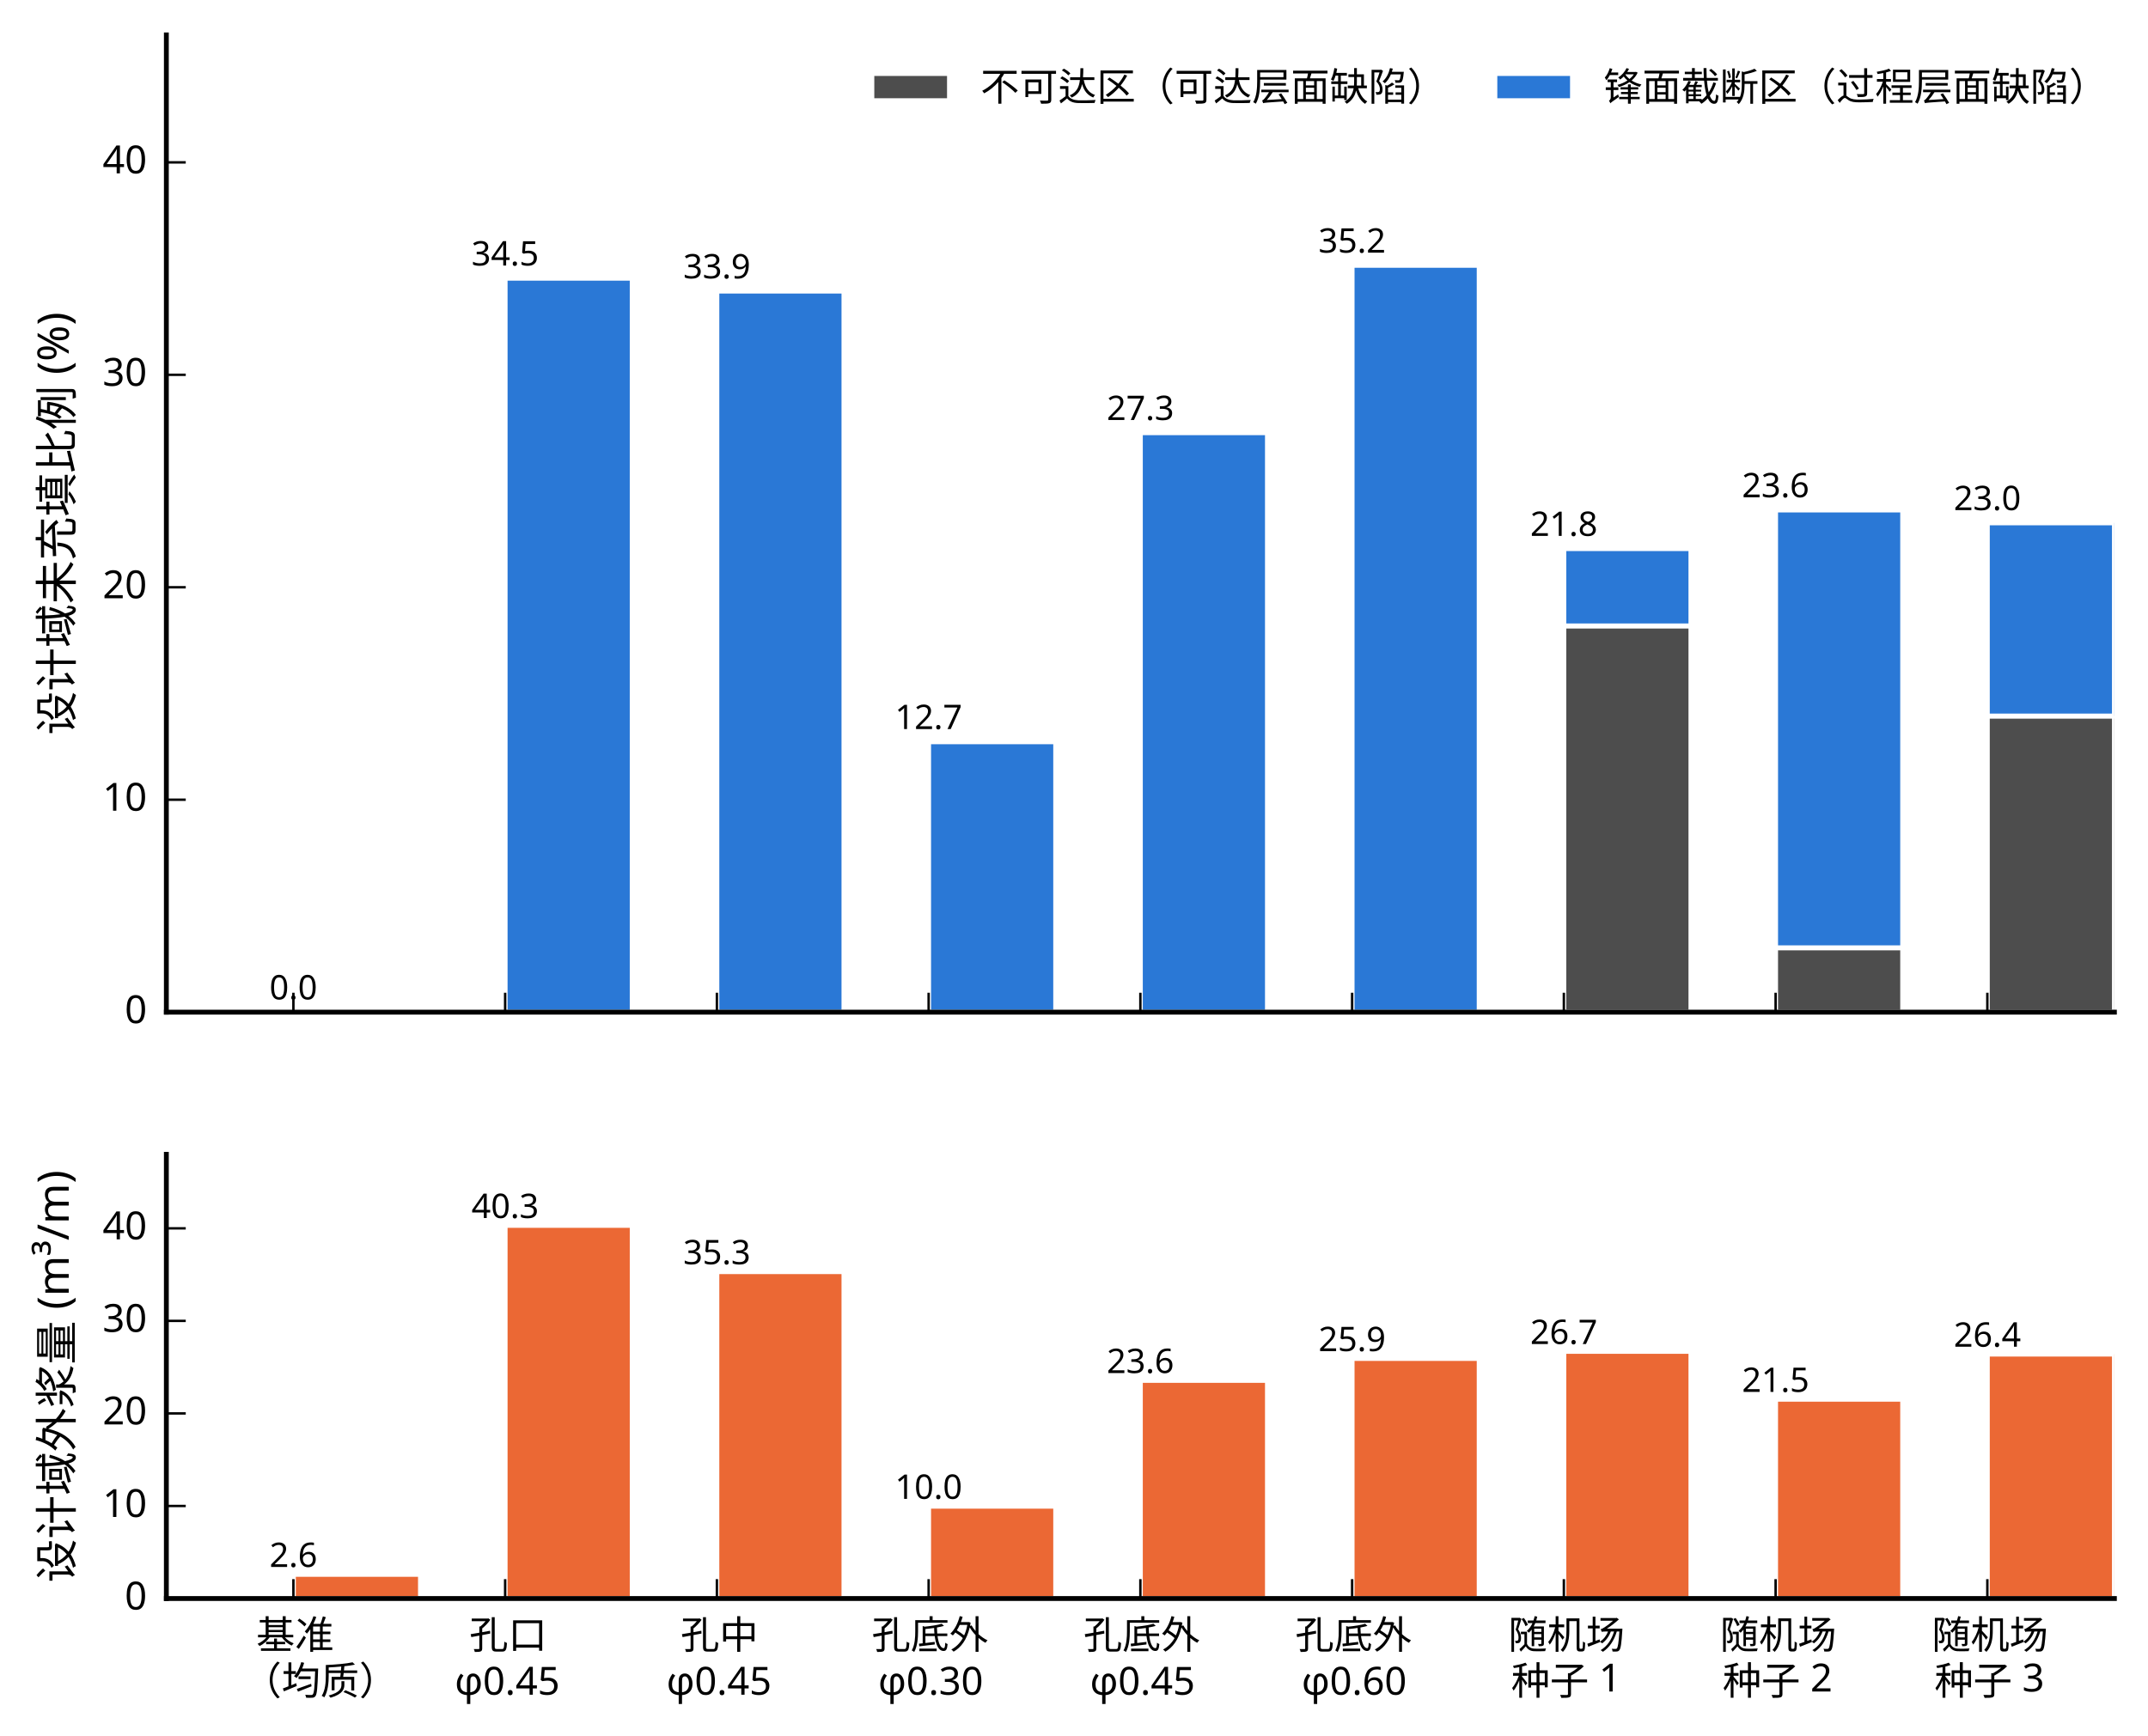
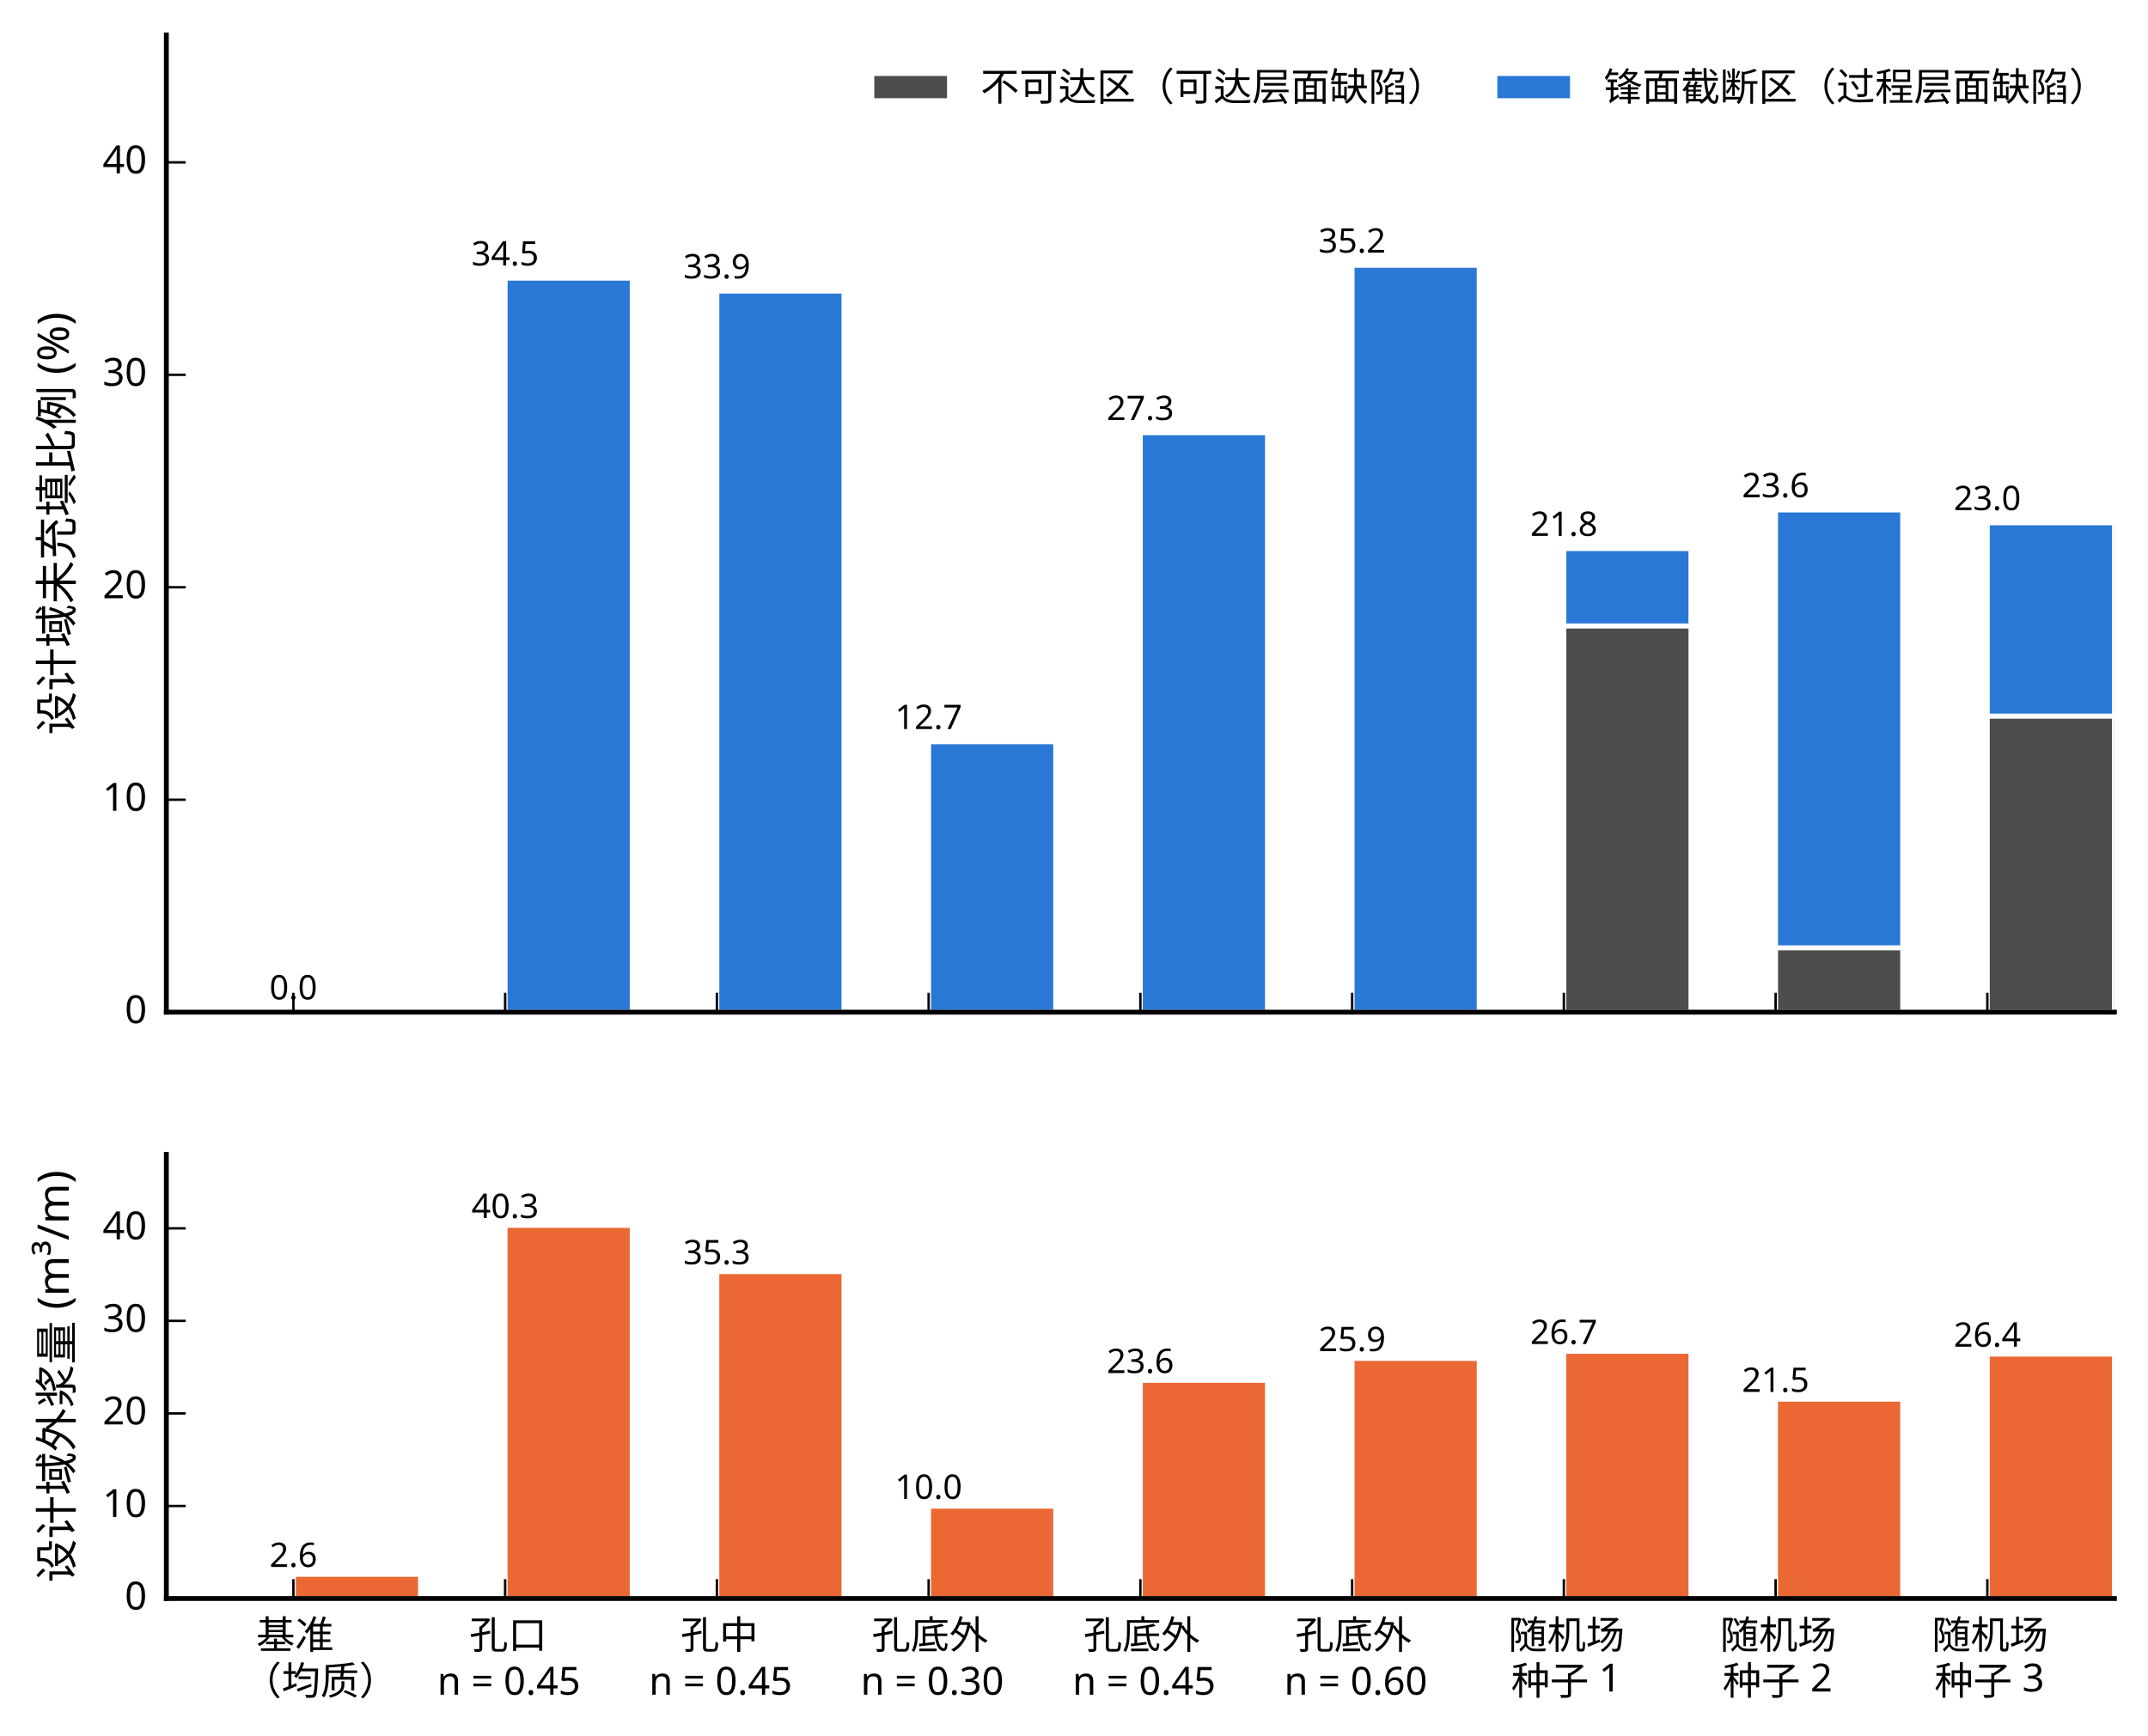
<svg xmlns="http://www.w3.org/2000/svg" xmlns:xlink="http://www.w3.org/1999/xlink" height="358pt" version="1.1" viewBox="0 0 443 358" width="443pt">
  <defs>
    <style type="text/css">
*{stroke-linecap:butt;stroke-linejoin:round;}
  </style>
  </defs>
  <g id="figure_1">
    <g id="patch_1">
      <path d=" M0 358.633 L443.269 358.633 L443.269 0 L0 0 z " style="fill:#ffffff;" />
    </g>
    <g id="axes_1">
      <g id="patch_2">
        <path d=" M34.309 208.8 L436.069 208.8 L436.069 7.2 L34.309 7.2 z " style="fill:#ffffff;" />
      </g>
      <g id="patch_3">
        <path clip-path="url(#pef7573c309)" d=" M60.511 208.8 L86.713 208.8 L86.713 208.8 L60.511 208.8 z " style="fill:#4d4d4d;stroke:#ffffff;stroke-linejoin:miter;" />
      </g>
      <g id="patch_4">
        <path clip-path="url(#pef7573c309)" d=" M104.181 208.8 L130.382 208.8 L130.382 208.8 L104.181 208.8 z " style="fill:#4d4d4d;stroke:#ffffff;stroke-linejoin:miter;" />
      </g>
      <g id="patch_5">
        <path clip-path="url(#pef7573c309)" d=" M147.85 208.8 L174.052 208.8 L174.052 208.8 L147.85 208.8 z " style="fill:#4d4d4d;stroke:#ffffff;stroke-linejoin:miter;" />
      </g>
      <g id="patch_6">
        <path clip-path="url(#pef7573c309)" d=" M191.52 208.8 L217.722 208.8 L217.722 208.8 L191.52 208.8 z " style="fill:#4d4d4d;stroke:#ffffff;stroke-linejoin:miter;" />
      </g>
      <g id="patch_7">
        <path clip-path="url(#pef7573c309)" d=" M235.189 208.8 L261.391 208.8 L261.391 208.8 L235.189 208.8 z " style="fill:#4d4d4d;stroke:#ffffff;stroke-linejoin:miter;" />
      </g>
      <g id="patch_8">
        <path clip-path="url(#pef7573c309)" d=" M278.859 208.8 L305.061 208.8 L305.061 208.8 L278.859 208.8 z " style="fill:#4d4d4d;stroke:#ffffff;stroke-linejoin:miter;" />
      </g>
      <g id="patch_9">
        <path clip-path="url(#pef7573c309)" d=" M322.529 208.8 L348.73 208.8 L348.73 129.116 L322.529 129.116 z " style="fill:#4d4d4d;stroke:#ffffff;stroke-linejoin:miter;" />
      </g>
      <g id="patch_10">
        <path clip-path="url(#pef7573c309)" d=" M366.198 208.8 L392.4 208.8 L392.4 195.519 L366.198 195.519 z " style="fill:#4d4d4d;stroke:#ffffff;stroke-linejoin:miter;" />
      </g>
      <g id="patch_11">
        <path clip-path="url(#pef7573c309)" d=" M409.868 208.8 L436.069 208.8 L436.069 147.709 L409.868 147.709 z " style="fill:#4d4d4d;stroke:#ffffff;stroke-linejoin:miter;" />
      </g>
      <g id="patch_12">
        <path clip-path="url(#pef7573c309)" d=" M60.511 208.8 L86.713 208.8 L86.713 208.8 L60.511 208.8 z " style="fill:#2a78d6;stroke:#ffffff;stroke-linejoin:miter;" />
      </g>
      <g id="patch_13">
        <path clip-path="url(#pef7573c309)" d=" M104.181 208.8 L130.382 208.8 L130.382 57.401 L104.181 57.401 z " style="fill:#2a78d6;stroke:#ffffff;stroke-linejoin:miter;" />
      </g>
      <g id="patch_14">
        <path clip-path="url(#pef7573c309)" d=" M147.85 208.8 L174.052 208.8 L174.052 60.057 L147.85 60.057 z " style="fill:#2a78d6;stroke:#ffffff;stroke-linejoin:miter;" />
      </g>
      <g id="patch_15">
        <path clip-path="url(#pef7573c309)" d=" M191.52 208.8 L217.722 208.8 L217.722 153.021 L191.52 153.021 z " style="fill:#2a78d6;stroke:#ffffff;stroke-linejoin:miter;" />
      </g>
      <g id="patch_16">
        <path clip-path="url(#pef7573c309)" d=" M235.189 208.8 L261.391 208.8 L261.391 89.274 L235.189 89.274 z " style="fill:#2a78d6;stroke:#ffffff;stroke-linejoin:miter;" />
      </g>
      <g id="patch_17">
        <path clip-path="url(#pef7573c309)" d=" M278.859 208.8 L305.061 208.8 L305.061 54.745 L278.859 54.745 z " style="fill:#2a78d6;stroke:#ffffff;stroke-linejoin:miter;" />
      </g>
      <g id="patch_18">
        <path clip-path="url(#pef7573c309)" d=" M322.529 129.116 L348.73 129.116 L348.73 113.179 L322.529 113.179 z " style="fill:#2a78d6;stroke:#ffffff;stroke-linejoin:miter;" />
      </g>
      <g id="patch_19">
        <path clip-path="url(#pef7573c309)" d=" M366.198 195.519 L392.4 195.519 L392.4 105.211 L366.198 105.211 z " style="fill:#2a78d6;stroke:#ffffff;stroke-linejoin:miter;" />
      </g>
      <g id="patch_20">
        <path clip-path="url(#pef7573c309)" d=" M409.868 147.709 L436.069 147.709 L436.069 107.867 L409.868 107.867 z " style="fill:#2a78d6;stroke:#ffffff;stroke-linejoin:miter;" />
      </g>
      <g id="patch_21">
        <path d=" M34.309 208.8 L436.069 208.8" style="fill:none;stroke:#000000;stroke-linecap:square;stroke-linejoin:miter;" />
      </g>
      <g id="patch_22">
        <path d=" M34.309 208.8 L34.309 7.2" style="fill:none;stroke:#000000;stroke-linecap:square;stroke-linejoin:miter;" />
      </g>
      <g id="matplotlib.axis_1">
        <g id="xtick_1">
          <g id="line2d_1">
            <defs>
              <path d=" M0 0 L0 -4" id="m93b0483c22" style="stroke:#000000;stroke-width:0.5;" />
            </defs>
            <g>
              <use style="stroke:#000000;stroke-width:0.5;" x="60.511" xlink:href="#m93b0483c22" y="208.8" />
            </g>
          </g>
        </g>
        <g id="xtick_2">
          <g id="line2d_2">
            <g>
              <use style="stroke:#000000;stroke-width:0.5;" x="104.181" xlink:href="#m93b0483c22" y="208.8" />
            </g>
          </g>
        </g>
        <g id="xtick_3">
          <g id="line2d_3">
            <g>
              <use style="stroke:#000000;stroke-width:0.5;" x="147.85" xlink:href="#m93b0483c22" y="208.8" />
            </g>
          </g>
        </g>
        <g id="xtick_4">
          <g id="line2d_4">
            <g>
              <use style="stroke:#000000;stroke-width:0.5;" x="191.52" xlink:href="#m93b0483c22" y="208.8" />
            </g>
          </g>
        </g>
        <g id="xtick_5">
          <g id="line2d_5">
            <g>
              <use style="stroke:#000000;stroke-width:0.5;" x="235.189" xlink:href="#m93b0483c22" y="208.8" />
            </g>
          </g>
        </g>
        <g id="xtick_6">
          <g id="line2d_6">
            <g>
              <use style="stroke:#000000;stroke-width:0.5;" x="278.859" xlink:href="#m93b0483c22" y="208.8" />
            </g>
          </g>
        </g>
        <g id="xtick_7">
          <g id="line2d_7">
            <g>
              <use style="stroke:#000000;stroke-width:0.5;" x="322.529" xlink:href="#m93b0483c22" y="208.8" />
            </g>
          </g>
        </g>
        <g id="xtick_8">
          <g id="line2d_8">
            <g>
              <use style="stroke:#000000;stroke-width:0.5;" x="366.198" xlink:href="#m93b0483c22" y="208.8" />
            </g>
          </g>
        </g>
        <g id="xtick_9">
          <g id="line2d_9">
            <g>
              <use style="stroke:#000000;stroke-width:0.5;" x="409.868" xlink:href="#m93b0483c22" y="208.8" />
            </g>
          </g>
        </g>
      </g>
      <g id="matplotlib.axis_2">
        <g id="ytick_1">
          <g id="line2d_10">
            <defs>
              <path d=" M0 0 L4 0" id="m728421d6d4" style="stroke:#000000;stroke-width:0.5;" />
            </defs>
            <g>
              <use style="stroke:#000000;stroke-width:0.5;" x="34.309" xlink:href="#m728421d6d4" y="208.8" />
            </g>
          </g>
          <g id="text_1">
            <text style="font-family:Noto Sans SC;font-size:8.0px;font-style:normal;text-anchor:end;" transform="rotate(-0, 30.30937, 211.0675)" x="30.309" y="211.067">0</text>
          </g>
        </g>
        <g id="ytick_2">
          <g id="line2d_11">
            <g>
              <use style="stroke:#000000;stroke-width:0.5;" x="34.309" xlink:href="#m728421d6d4" y="164.974" />
            </g>
          </g>
          <g id="text_2">
            <text style="font-family:Noto Sans SC;font-size:8.0px;font-style:normal;text-anchor:end;" transform="rotate(-0, 30.30937, 167.2414)" x="30.309" y="167.241">10</text>
          </g>
        </g>
        <g id="ytick_3">
          <g id="line2d_12">
            <g>
              <use style="stroke:#000000;stroke-width:0.5;" x="34.309" xlink:href="#m728421d6d4" y="121.148" />
            </g>
          </g>
          <g id="text_3">
            <text style="font-family:Noto Sans SC;font-size:8.0px;font-style:normal;text-anchor:end;" transform="rotate(-0, 30.30937, 123.4153)" x="30.309" y="123.415">20</text>
          </g>
        </g>
        <g id="ytick_4">
          <g id="line2d_13">
            <g>
              <use style="stroke:#000000;stroke-width:0.5;" x="34.309" xlink:href="#m728421d6d4" y="77.322" />
            </g>
          </g>
          <g id="text_4">
            <text style="font-family:Noto Sans SC;font-size:8.0px;font-style:normal;text-anchor:end;" transform="rotate(-0, 30.30937, 79.58924)" x="30.309" y="79.589">30</text>
          </g>
        </g>
        <g id="ytick_5">
          <g id="line2d_14">
            <g>
              <use style="stroke:#000000;stroke-width:0.5;" x="34.309" xlink:href="#m728421d6d4" y="33.496" />
            </g>
          </g>
          <g id="text_5">
            <text style="font-family:Noto Sans SC;font-size:8.0px;font-style:normal;text-anchor:end;" transform="rotate(-0, 30.30937, 35.76315)" x="30.309" y="35.763">40</text>
          </g>
        </g>
        <g id="text_6">
          <text style="font-family:Noto Sans SC;font-size:9.0px;font-style:normal;text-anchor:middle;" transform="rotate(-90, 14.92031, 108)" x="14.92" y="108.0">设计域未充填比例 (%)</text>
        </g>
      </g>
      <g id="text_7">
        <text style="font-family:Noto Sans SC;font-size:7.0px;font-style:normal;text-anchor:middle;" transform="rotate(-0, 60.51111, 206.1704)" x="60.511" y="206.17">0.0</text>
      </g>
      <g id="text_8">
        <text style="font-family:Noto Sans SC;font-size:7.0px;font-style:normal;text-anchor:middle;" transform="rotate(-0, 104.1807, 54.77123)" x="104.181" y="54.771">34.5</text>
      </g>
      <g id="text_9">
        <text style="font-family:Noto Sans SC;font-size:7.0px;font-style:normal;text-anchor:middle;" transform="rotate(-0, 147.8502, 57.42735)" x="147.85" y="57.427">33.9</text>
      </g>
      <g id="text_10">
        <text style="font-family:Noto Sans SC;font-size:7.0px;font-style:normal;text-anchor:middle;" transform="rotate(-0, 191.5198, 150.3918)" x="191.52" y="150.392">12.7</text>
      </g>
      <g id="text_11">
        <text style="font-family:Noto Sans SC;font-size:7.0px;font-style:normal;text-anchor:middle;" transform="rotate(-0, 235.1894, 86.64474)" x="235.189" y="86.645">27.3</text>
      </g>
      <g id="text_12">
        <text style="font-family:Noto Sans SC;font-size:7.0px;font-style:normal;text-anchor:middle;" transform="rotate(-0, 278.8589, 52.1151)" x="278.859" y="52.115">35.2</text>
      </g>
      <g id="text_13">
        <text style="font-family:Noto Sans SC;font-size:7.0px;font-style:normal;text-anchor:middle;" transform="rotate(-0, 322.5285, 110.5499)" x="322.529" y="110.55">21.8</text>
      </g>
      <g id="text_14">
        <text style="font-family:Noto Sans SC;font-size:7.0px;font-style:normal;text-anchor:middle;" transform="rotate(-0, 366.1981, 102.5815)" x="366.198" y="102.582">23.6</text>
      </g>
      <g id="text_15">
        <text style="font-family:Noto Sans SC;font-size:7.0px;font-style:normal;text-anchor:middle;" transform="rotate(-0, 409.8676, 105.2376)" x="409.868" y="105.238">23.0</text>
      </g>
      <g id="legend_1">
        <g id="patch_23">
          <path d=" M179.814 20.767 L195.814 20.767 L195.814 15.168 L179.814 15.168 z " style="fill:#4d4d4d;stroke:#ffffff;stroke-linejoin:miter;" />
        </g>
        <g id="text_16">
          <text style="font-family:Noto Sans SC;font-size:8.0px;font-style:normal;text-anchor:start;" transform="rotate(-0, 202.2144, 20.7675)" x="202.214" y="20.767">不可达区（可达层面缺陷）</text>
        </g>
        <g id="patch_24">
          <path d=" M308.302 20.767 L324.302 20.767 L324.302 15.168 L308.302 15.168 z " style="fill:#2a78d6;stroke:#ffffff;stroke-linejoin:miter;" />
        </g>
        <g id="text_17">
          <text style="font-family:Noto Sans SC;font-size:8.0px;font-style:normal;text-anchor:start;" transform="rotate(-0, 330.7019, 20.7675)" x="330.702" y="20.767">锋面截断区（过程层面缺陷）</text>
        </g>
      </g>
    </g>
    <g id="axes_2">
      <g id="patch_25">
        <path d=" M34.309 329.76 L436.069 329.76 L436.069 238.124 L34.309 238.124 z " style="fill:#ffffff;" />
      </g>
      <g id="patch_26">
        <path clip-path="url(#p1ef488f7d5)" d=" M60.511 329.76 L86.713 329.76 L86.713 324.776 L60.511 324.776 z " style="fill:#eb6834;stroke:#ffffff;stroke-linejoin:miter;" />
      </g>
      <g id="patch_27">
        <path clip-path="url(#p1ef488f7d5)" d=" M104.181 329.76 L130.382 329.76 L130.382 252.795 L104.181 252.795 z " style="fill:#eb6834;stroke:#ffffff;stroke-linejoin:miter;" />
      </g>
      <g id="patch_28">
        <path clip-path="url(#p1ef488f7d5)" d=" M147.85 329.76 L174.052 329.76 L174.052 262.331 L147.85 262.331 z " style="fill:#eb6834;stroke:#ffffff;stroke-linejoin:miter;" />
      </g>
      <g id="patch_29">
        <path clip-path="url(#p1ef488f7d5)" d=" M191.52 329.76 L217.722 329.76 L217.722 310.724 L191.52 310.724 z " style="fill:#eb6834;stroke:#ffffff;stroke-linejoin:miter;" />
      </g>
      <g id="patch_30">
        <path clip-path="url(#p1ef488f7d5)" d=" M235.189 329.76 L261.391 329.76 L261.391 284.77 L235.189 284.77 z " style="fill:#eb6834;stroke:#ffffff;stroke-linejoin:miter;" />
      </g>
      <g id="patch_31">
        <path clip-path="url(#p1ef488f7d5)" d=" M278.859 329.76 L305.061 329.76 L305.061 280.247 L278.859 280.247 z " style="fill:#eb6834;stroke:#ffffff;stroke-linejoin:miter;" />
      </g>
      <g id="patch_32">
        <path clip-path="url(#p1ef488f7d5)" d=" M322.529 329.76 L348.73 329.76 L348.73 278.782 L322.529 278.782 z " style="fill:#eb6834;stroke:#ffffff;stroke-linejoin:miter;" />
      </g>
      <g id="patch_33">
        <path clip-path="url(#p1ef488f7d5)" d=" M366.198 329.76 L392.4 329.76 L392.4 288.661 L366.198 288.661 z " style="fill:#eb6834;stroke:#ffffff;stroke-linejoin:miter;" />
      </g>
      <g id="patch_34">
        <path clip-path="url(#p1ef488f7d5)" d=" M409.868 329.76 L436.069 329.76 L436.069 279.344 L409.868 279.344 z " style="fill:#eb6834;stroke:#ffffff;stroke-linejoin:miter;" />
      </g>
      <g id="patch_35">
        <path d=" M34.309 329.76 L436.069 329.76" style="fill:none;stroke:#000000;stroke-linecap:square;stroke-linejoin:miter;" />
      </g>
      <g id="patch_36">
        <path d=" M34.309 329.76 L34.309 238.124" style="fill:none;stroke:#000000;stroke-linecap:square;stroke-linejoin:miter;" />
      </g>
      <g id="matplotlib.axis_3">
        <g id="xtick_10">
          <g id="line2d_15">
            <g>
              <use style="stroke:#000000;stroke-width:0.5;" x="60.511" xlink:href="#m93b0483c22" y="329.76" />
            </g>
          </g>
          <g id="text_18">
            <text style="font-family:Noto Sans SC;font-size:8.0px;font-style:normal;" transform="translate(52.83861 340.1275)">基准</text>
            <text style="font-family:Noto Sans SC;font-size:8.0px;font-style:normal;" transform="translate(50.07111 349.601)">（均质）</text>
          </g>
        </g>
        <g id="xtick_11">
          <g id="line2d_16">
            <g>
              <use style="stroke:#000000;stroke-width:0.5;" x="104.181" xlink:href="#m93b0483c22" y="329.76" />
            </g>
          </g>
          <g id="text_19">
            <text style="font-family:Noto Sans SC;font-size:8.0px;font-style:normal;" transform="translate(96.8088 340.1275)">孔口</text>
-             <text style="font-family:Noto Sans SC;font-size:8.0px;font-style:normal;" transform="translate(93.7888 349.601)">φ0.45</text>
+             <text style="font-family:Noto Sans SC;font-size:8.0px;font-style:normal;" transform="translate(90.16818 349.601)">n = 0.45</text>
          </g>
        </g>
        <g id="xtick_12">
          <g id="line2d_17">
            <g>
              <use style="stroke:#000000;stroke-width:0.5;" x="147.85" xlink:href="#m93b0483c22" y="329.76" />
            </g>
          </g>
          <g id="text_20">
            <text style="font-family:Noto Sans SC;font-size:8.0px;font-style:normal;" transform="translate(140.3784 340.1275)">孔中</text>
-             <text style="font-family:Noto Sans SC;font-size:8.0px;font-style:normal;" transform="translate(137.4584 349.601)">φ0.45</text>
+             <text style="font-family:Noto Sans SC;font-size:8.0px;font-style:normal;" transform="translate(133.8377 349.601)">n = 0.45</text>
          </g>
        </g>
        <g id="xtick_13">
          <g id="line2d_18">
            <g>
              <use style="stroke:#000000;stroke-width:0.5;" x="191.52" xlink:href="#m93b0483c22" y="329.76" />
            </g>
          </g>
          <g id="text_21">
            <text style="font-family:Noto Sans SC;font-size:8.0px;font-style:normal;" transform="translate(179.7923 340.1275)">孔底外</text>
-             <text style="font-family:Noto Sans SC;font-size:8.0px;font-style:normal;" transform="translate(181.1123 349.601)">φ0.30</text>
+             <text style="font-family:Noto Sans SC;font-size:8.0px;font-style:normal;" transform="translate(177.4917 349.601)">n = 0.30</text>
          </g>
        </g>
        <g id="xtick_14">
          <g id="line2d_19">
            <g>
              <use style="stroke:#000000;stroke-width:0.5;" x="235.189" xlink:href="#m93b0483c22" y="329.76" />
            </g>
          </g>
          <g id="text_22">
            <text style="font-family:Noto Sans SC;font-size:8.0px;font-style:normal;" transform="translate(223.4619 340.1275)">孔底外</text>
-             <text style="font-family:Noto Sans SC;font-size:8.0px;font-style:normal;" transform="translate(224.7975 349.601)">φ0.45</text>
+             <text style="font-family:Noto Sans SC;font-size:8.0px;font-style:normal;" transform="translate(221.1769 349.601)">n = 0.45</text>
          </g>
        </g>
        <g id="xtick_15">
          <g id="line2d_20">
            <g>
              <use style="stroke:#000000;stroke-width:0.5;" x="278.859" xlink:href="#m93b0483c22" y="329.76" />
            </g>
          </g>
          <g id="text_23">
            <text style="font-family:Noto Sans SC;font-size:8.0px;font-style:normal;" transform="translate(267.1314 340.1275)">孔底外</text>
-             <text style="font-family:Noto Sans SC;font-size:8.0px;font-style:normal;" transform="translate(268.4514 349.601)">φ0.60</text>
+             <text style="font-family:Noto Sans SC;font-size:8.0px;font-style:normal;" transform="translate(264.8308 349.601)">n = 0.60</text>
          </g>
        </g>
        <g id="xtick_16">
          <g id="line2d_21">
            <g>
              <use style="stroke:#000000;stroke-width:0.5;" x="322.529" xlink:href="#m93b0483c22" y="329.76" />
            </g>
          </g>
          <g id="text_24">
            <text style="font-family:Noto Sans SC;font-size:8.0px;font-style:normal;" transform="translate(311.0848 340.1275)">随机场</text>
            <text style="font-family:Noto Sans SC;font-size:8.0px;font-style:normal;" transform="translate(311.6723 349.601)">种子 1</text>
          </g>
        </g>
        <g id="xtick_17">
          <g id="line2d_22">
            <g>
              <use style="stroke:#000000;stroke-width:0.5;" x="366.198" xlink:href="#m93b0483c22" y="329.76" />
            </g>
          </g>
          <g id="text_25">
            <text style="font-family:Noto Sans SC;font-size:8.0px;font-style:normal;" transform="translate(354.7543 340.1275)">随机场</text>
            <text style="font-family:Noto Sans SC;font-size:8.0px;font-style:normal;" transform="translate(355.2818 349.601)">种子 2</text>
          </g>
        </g>
        <g id="xtick_18">
          <g id="line2d_23">
            <g>
              <use style="stroke:#000000;stroke-width:0.5;" x="409.868" xlink:href="#m93b0483c22" y="329.76" />
            </g>
          </g>
          <g id="text_26">
            <text style="font-family:Noto Sans SC;font-size:8.0px;font-style:normal;" transform="translate(398.4239 340.1275)">随机场</text>
            <text style="font-family:Noto Sans SC;font-size:8.0px;font-style:normal;" transform="translate(398.9751 349.601)">种子 3</text>
          </g>
        </g>
      </g>
      <g id="matplotlib.axis_4">
        <g id="ytick_6">
          <g id="line2d_24">
            <g>
              <use style="stroke:#000000;stroke-width:0.5;" x="34.309" xlink:href="#m728421d6d4" y="329.76" />
            </g>
          </g>
          <g id="text_27">
            <text style="font-family:Noto Sans SC;font-size:8.0px;font-style:normal;text-anchor:end;" transform="rotate(-0, 30.30937, 332.0275)" x="30.309" y="332.027">0</text>
          </g>
        </g>
        <g id="ytick_7">
          <g id="line2d_25">
            <g>
              <use style="stroke:#000000;stroke-width:0.5;" x="34.309" xlink:href="#m728421d6d4" y="310.669" />
            </g>
          </g>
          <g id="text_28">
            <text style="font-family:Noto Sans SC;font-size:8.0px;font-style:normal;text-anchor:end;" transform="rotate(-0, 30.30937, 312.9366)" x="30.309" y="312.937">10</text>
          </g>
        </g>
        <g id="ytick_8">
          <g id="line2d_26">
            <g>
              <use style="stroke:#000000;stroke-width:0.5;" x="34.309" xlink:href="#m728421d6d4" y="291.578" />
            </g>
          </g>
          <g id="text_29">
            <text style="font-family:Noto Sans SC;font-size:8.0px;font-style:normal;text-anchor:end;" transform="rotate(-0, 30.30937, 293.8457)" x="30.309" y="293.846">20</text>
          </g>
        </g>
        <g id="ytick_9">
          <g id="line2d_27">
            <g>
              <use style="stroke:#000000;stroke-width:0.5;" x="34.309" xlink:href="#m728421d6d4" y="272.487" />
            </g>
          </g>
          <g id="text_30">
            <text style="font-family:Noto Sans SC;font-size:8.0px;font-style:normal;text-anchor:end;" transform="rotate(-0, 30.30937, 274.7548)" x="30.309" y="274.755">30</text>
          </g>
        </g>
        <g id="ytick_10">
          <g id="line2d_28">
            <g>
              <use style="stroke:#000000;stroke-width:0.5;" x="34.309" xlink:href="#m728421d6d4" y="253.396" />
            </g>
          </g>
          <g id="text_31">
            <text style="font-family:Noto Sans SC;font-size:8.0px;font-style:normal;text-anchor:end;" transform="rotate(-0, 30.30937, 255.6639)" x="30.309" y="255.664">40</text>
          </g>
        </g>
        <g id="text_32">
          <text style="font-family:Noto Sans SC;font-size:9.0px;font-style:normal;text-anchor:middle;" transform="rotate(-90, 14.92031, 283.9418)" x="14.92" y="283.942">设计域外浆量 (m³/m)</text>
        </g>
      </g>
      <g id="text_33">
        <text style="font-family:Noto Sans SC;font-size:7.0px;font-style:normal;text-anchor:middle;" transform="rotate(-0, 60.51111, 323.2487)" x="60.511" y="323.249">2.6</text>
      </g>
      <g id="text_34">
        <text style="font-family:Noto Sans SC;font-size:7.0px;font-style:normal;text-anchor:middle;" transform="rotate(-0, 104.1807, 251.2681)" x="104.181" y="251.268">40.3</text>
      </g>
      <g id="text_35">
        <text style="font-family:Noto Sans SC;font-size:7.0px;font-style:normal;text-anchor:middle;" transform="rotate(-0, 147.8502, 260.8037)" x="147.85" y="260.804">35.3</text>
      </g>
      <g id="text_36">
        <text style="font-family:Noto Sans SC;font-size:7.0px;font-style:normal;text-anchor:middle;" transform="rotate(-0, 191.5198, 309.197)" x="191.52" y="309.197">10.0</text>
      </g>
      <g id="text_37">
        <text style="font-family:Noto Sans SC;font-size:7.0px;font-style:normal;text-anchor:middle;" transform="rotate(-0, 235.1894, 283.2428)" x="235.189" y="283.243">23.6</text>
      </g>
      <g id="text_38">
        <text style="font-family:Noto Sans SC;font-size:7.0px;font-style:normal;text-anchor:middle;" transform="rotate(-0, 278.8589, 278.7198)" x="278.859" y="278.72">25.9</text>
      </g>
      <g id="text_39">
        <text style="font-family:Noto Sans SC;font-size:7.0px;font-style:normal;text-anchor:middle;" transform="rotate(-0, 322.5285, 277.2548)" x="322.529" y="277.255">26.7</text>
      </g>
      <g id="text_40">
        <text style="font-family:Noto Sans SC;font-size:7.0px;font-style:normal;text-anchor:middle;" transform="rotate(-0, 366.1981, 287.1333)" x="366.198" y="287.133">21.5</text>
      </g>
      <g id="text_41">
        <text style="font-family:Noto Sans SC;font-size:7.0px;font-style:normal;text-anchor:middle;" transform="rotate(-0, 409.8676, 277.8165)" x="409.868" y="277.817">26.4</text>
      </g>
    </g>
  </g>
  <defs>
    <clipPath id="p1ef488f7d5">
      <rect height="91.636" width="401.76" x="34.309" y="238.124" />
    </clipPath>
    <clipPath id="pef7573c309">
      <rect height="201.6" width="401.76" x="34.309" y="7.2" />
    </clipPath>
  </defs>
</svg>
